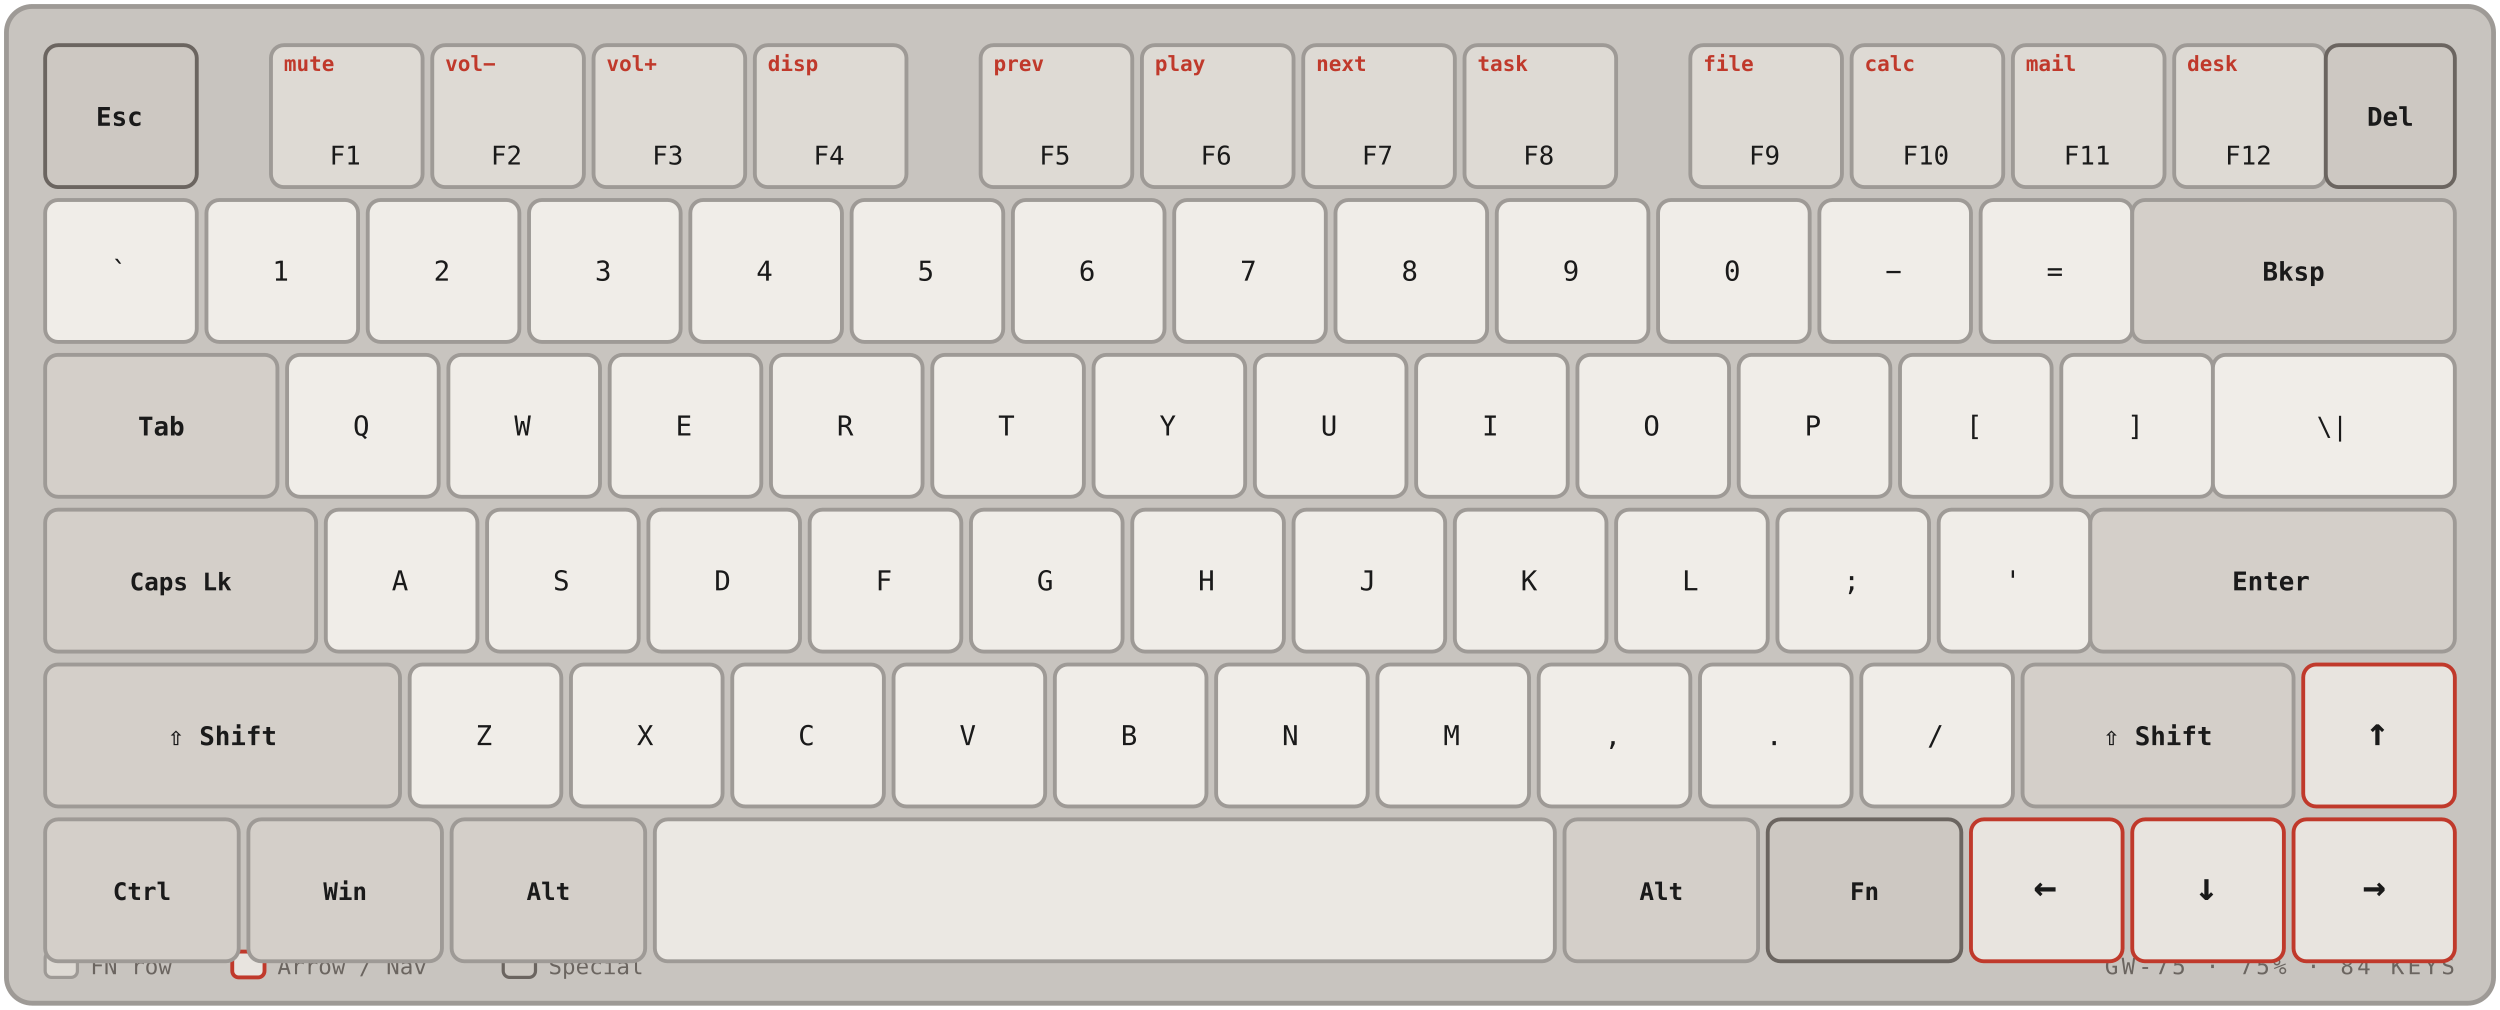
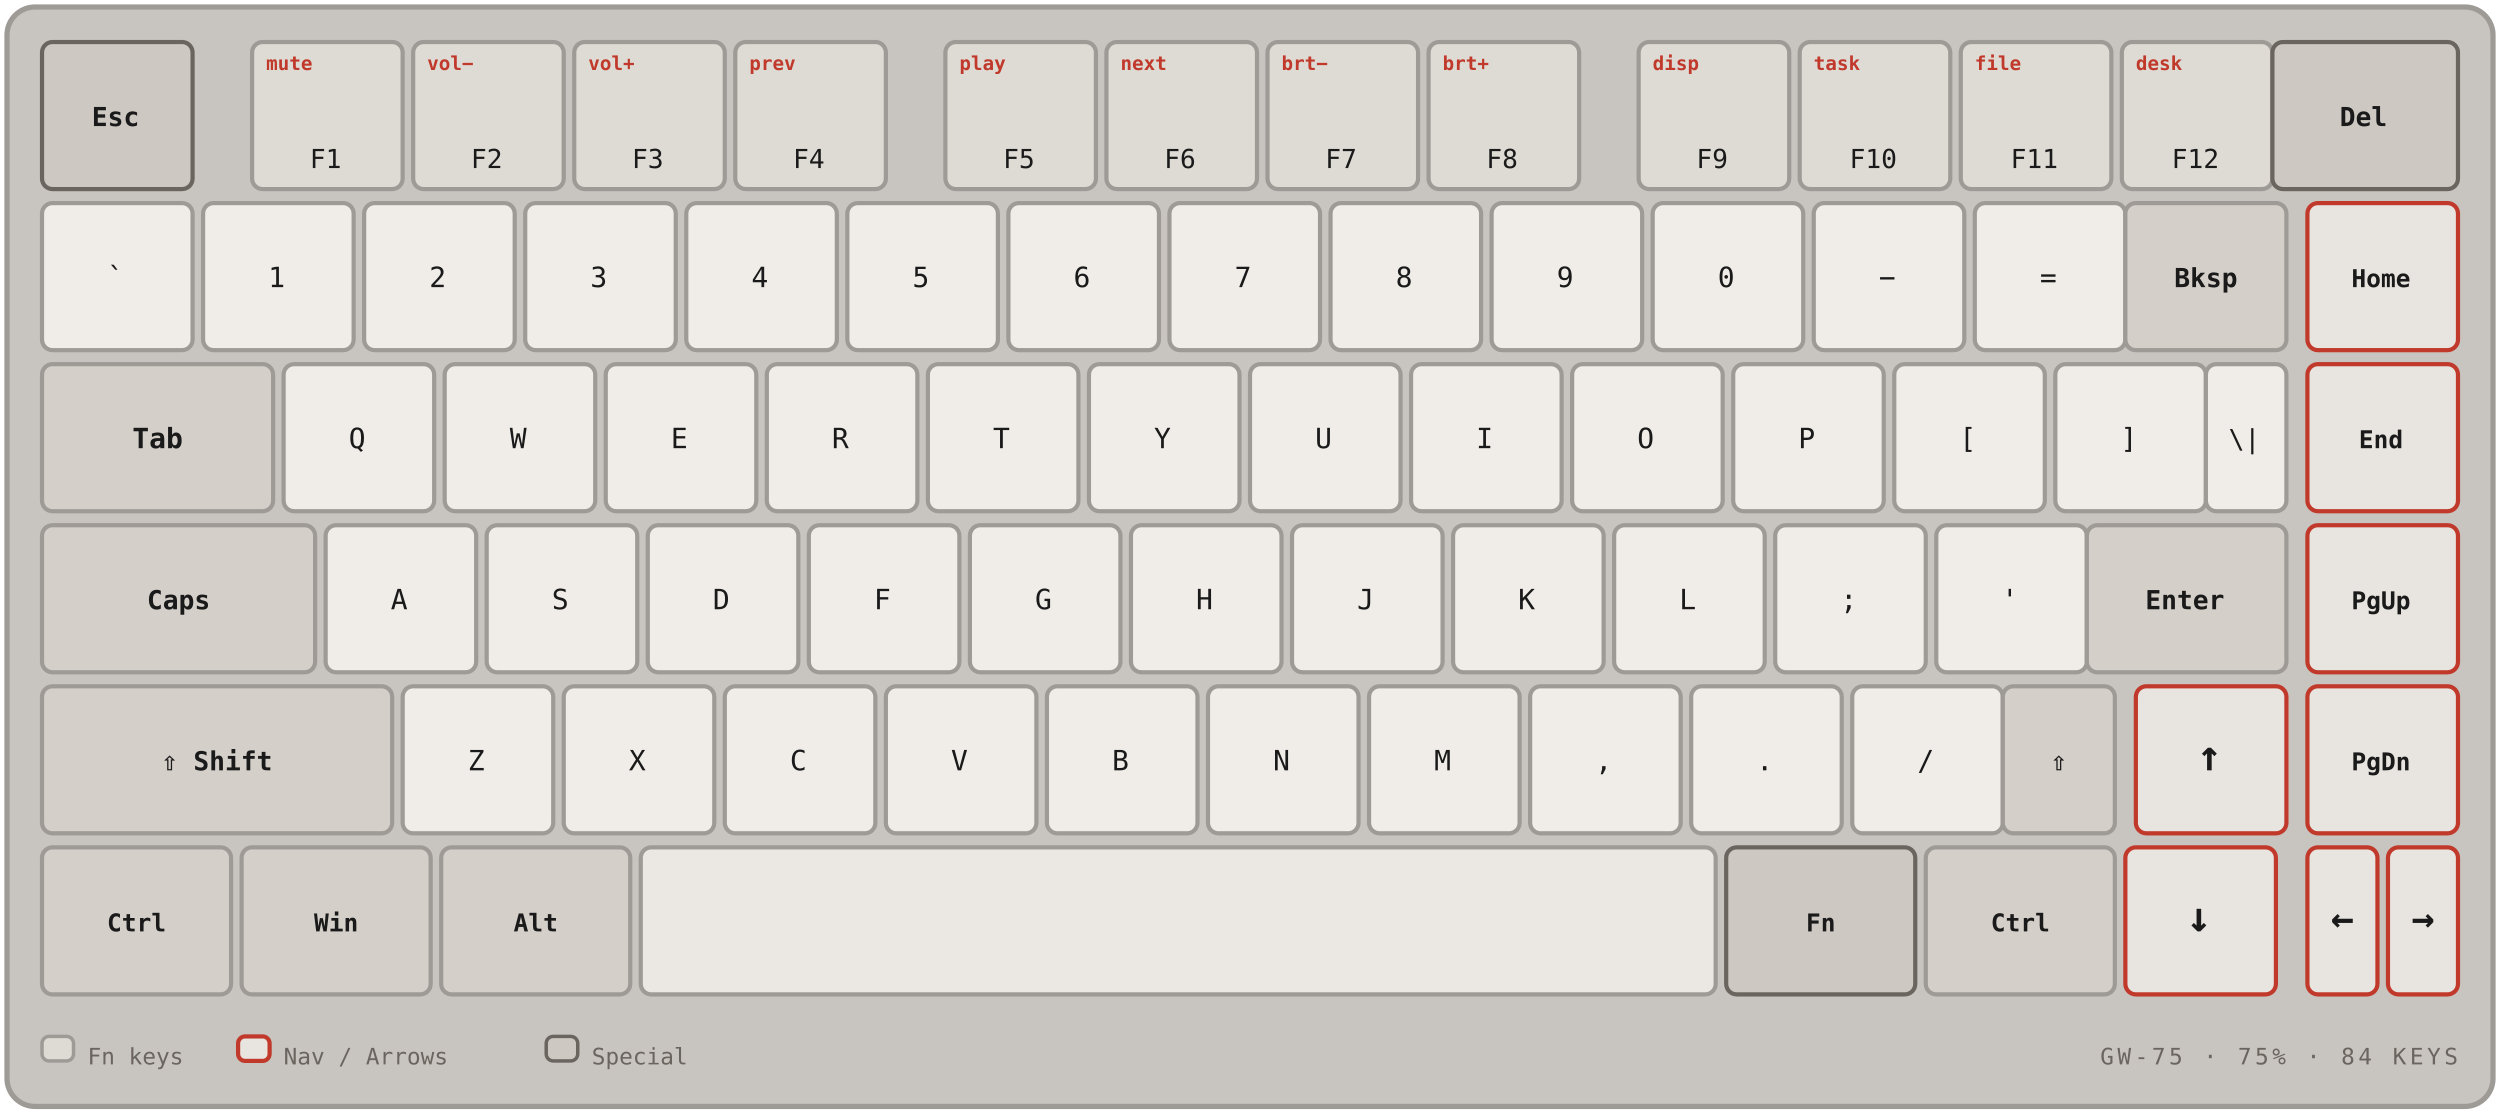
- <svg xmlns="http://www.w3.org/2000/svg" viewBox="0 0 775 313" width="775" height="313" role="img" aria-label="Great Writer 75 keyboard layout">
-   <rect x="2" y="2" width="771" height="309" rx="8" ry="8" fill="#c8c4bf" stroke="#9e9a96" stroke-width="1.5" />
-   <rect x="14" y="295" width="10" height="8" rx="2" fill="#dedad4" stroke="#9e9a96" stroke-width="1" />
-   <text x="28" y="302" font-size="7" fill="#6b6560" font-family="Courier Prime,monospace">FN row</text>
-   <rect x="72" y="295" width="10" height="8" rx="2" fill="#e8e4df" stroke="#c0392b" stroke-width="1.2" />
-   <text x="86" y="302" font-size="7" fill="#6b6560" font-family="Courier Prime,monospace">Arrow / Nav</text>
-   <rect x="156" y="295" width="10" height="8" rx="2" fill="#cdc8c2" stroke="#6b6560" stroke-width="1" />
-   <text x="170" y="302" font-size="7" fill="#6b6560" font-family="Courier Prime,monospace">Special</text>
-   <text x="761" y="302" font-size="7" fill="#6b6560" font-family="Courier Prime,monospace" text-anchor="end" letter-spacing="1">GW-75 · 75% · 84 KEYS</text>
-   <rect x="14" y="14" width="47" height="44" rx="4" ry="4" fill="#cdc8c2" stroke="#6b6560" stroke-width="1.2" />
-   <text x="37" y="39" font-size="8" fill="#1a1a1a" font-family="Courier Prime,monospace" font-weight="700" text-anchor="middle">Esc</text>
-   <rect x="84" y="14" width="47" height="44" rx="4" ry="4" fill="#dedad4" stroke="#9e9a96" stroke-width="1.2" />
-   <text x="88" y="22" font-size="6.5" fill="#c0392b" font-family="Courier Prime,monospace" font-weight="700">mute</text>
-   <text x="107" y="51" font-size="8" fill="#1a1a1a" font-family="Courier Prime,monospace" font-weight="normal" text-anchor="middle">F1</text>
-   <rect x="134" y="14" width="47" height="44" rx="4" ry="4" fill="#dedad4" stroke="#9e9a96" stroke-width="1.2" />
-   <text x="138" y="22" font-size="6.5" fill="#c0392b" font-family="Courier Prime,monospace" font-weight="700">vol−</text>
-   <text x="157" y="51" font-size="8" fill="#1a1a1a" font-family="Courier Prime,monospace" font-weight="normal" text-anchor="middle">F2</text>
-   <rect x="184" y="14" width="47" height="44" rx="4" ry="4" fill="#dedad4" stroke="#9e9a96" stroke-width="1.2" />
-   <text x="188" y="22" font-size="6.5" fill="#c0392b" font-family="Courier Prime,monospace" font-weight="700">vol+</text>
-   <text x="207" y="51" font-size="8" fill="#1a1a1a" font-family="Courier Prime,monospace" font-weight="normal" text-anchor="middle">F3</text>
-   <rect x="234" y="14" width="47" height="44" rx="4" ry="4" fill="#dedad4" stroke="#9e9a96" stroke-width="1.2" />
-   <text x="238" y="22" font-size="6.5" fill="#c0392b" font-family="Courier Prime,monospace" font-weight="700">disp</text>
-   <text x="257" y="51" font-size="8" fill="#1a1a1a" font-family="Courier Prime,monospace" font-weight="normal" text-anchor="middle">F4</text>
-   <rect x="304" y="14" width="47" height="44" rx="4" ry="4" fill="#dedad4" stroke="#9e9a96" stroke-width="1.2" />
-   <text x="308" y="22" font-size="6.5" fill="#c0392b" font-family="Courier Prime,monospace" font-weight="700">prev</text>
-   <text x="327" y="51" font-size="8" fill="#1a1a1a" font-family="Courier Prime,monospace" font-weight="normal" text-anchor="middle">F5</text>
-   <rect x="354" y="14" width="47" height="44" rx="4" ry="4" fill="#dedad4" stroke="#9e9a96" stroke-width="1.2" />
-   <text x="358" y="22" font-size="6.5" fill="#c0392b" font-family="Courier Prime,monospace" font-weight="700">play</text>
-   <text x="377" y="51" font-size="8" fill="#1a1a1a" font-family="Courier Prime,monospace" font-weight="normal" text-anchor="middle">F6</text>
-   <rect x="404" y="14" width="47" height="44" rx="4" ry="4" fill="#dedad4" stroke="#9e9a96" stroke-width="1.2" />
-   <text x="408" y="22" font-size="6.5" fill="#c0392b" font-family="Courier Prime,monospace" font-weight="700">next</text>
-   <text x="427" y="51" font-size="8" fill="#1a1a1a" font-family="Courier Prime,monospace" font-weight="normal" text-anchor="middle">F7</text>
-   <rect x="454" y="14" width="47" height="44" rx="4" ry="4" fill="#dedad4" stroke="#9e9a96" stroke-width="1.2" />
-   <text x="458" y="22" font-size="6.5" fill="#c0392b" font-family="Courier Prime,monospace" font-weight="700">task</text>
-   <text x="477" y="51" font-size="8" fill="#1a1a1a" font-family="Courier Prime,monospace" font-weight="normal" text-anchor="middle">F8</text>
-   <rect x="524" y="14" width="47" height="44" rx="4" ry="4" fill="#dedad4" stroke="#9e9a96" stroke-width="1.2" />
-   <text x="528" y="22" font-size="6.5" fill="#c0392b" font-family="Courier Prime,monospace" font-weight="700">file</text>
-   <text x="547" y="51" font-size="8" fill="#1a1a1a" font-family="Courier Prime,monospace" font-weight="normal" text-anchor="middle">F9</text>
-   <rect x="574" y="14" width="47" height="44" rx="4" ry="4" fill="#dedad4" stroke="#9e9a96" stroke-width="1.2" />
-   <text x="578" y="22" font-size="6.5" fill="#c0392b" font-family="Courier Prime,monospace" font-weight="700">calc</text>
-   <text x="597" y="51" font-size="8" fill="#1a1a1a" font-family="Courier Prime,monospace" font-weight="normal" text-anchor="middle">F10</text>
-   <rect x="624" y="14" width="47" height="44" rx="4" ry="4" fill="#dedad4" stroke="#9e9a96" stroke-width="1.2" />
-   <text x="628" y="22" font-size="6.5" fill="#c0392b" font-family="Courier Prime,monospace" font-weight="700">mail</text>
-   <text x="647" y="51" font-size="8" fill="#1a1a1a" font-family="Courier Prime,monospace" font-weight="normal" text-anchor="middle">F11</text>
-   <rect x="674" y="14" width="47" height="44" rx="4" ry="4" fill="#dedad4" stroke="#9e9a96" stroke-width="1.2" />
-   <text x="678" y="22" font-size="6.5" fill="#c0392b" font-family="Courier Prime,monospace" font-weight="700">desk</text>
-   <text x="697" y="51" font-size="8" fill="#1a1a1a" font-family="Courier Prime,monospace" font-weight="normal" text-anchor="middle">F12</text>
-   <rect x="721" y="14" width="40" height="44" rx="4" ry="4" fill="#cdc8c2" stroke="#6b6560" stroke-width="1.2" />
-   <text x="741" y="39" font-size="8" fill="#1a1a1a" font-family="Courier Prime,monospace" font-weight="700" text-anchor="middle">Del</text>
-   <rect x="14" y="62" width="47" height="44" rx="4" ry="4" fill="#f0ede8" stroke="#9e9a96" stroke-width="1.2" />
-   <text x="37" y="87" font-size="8.5" fill="#1a1a1a" font-family="Courier Prime,monospace" font-weight="normal" text-anchor="middle">`</text>
-   <rect x="64" y="62" width="47" height="44" rx="4" ry="4" fill="#f0ede8" stroke="#9e9a96" stroke-width="1.2" />
-   <text x="87" y="87" font-size="8.5" fill="#1a1a1a" font-family="Courier Prime,monospace" font-weight="normal" text-anchor="middle">1</text>
-   <rect x="114" y="62" width="47" height="44" rx="4" ry="4" fill="#f0ede8" stroke="#9e9a96" stroke-width="1.2" />
-   <text x="137" y="87" font-size="8.5" fill="#1a1a1a" font-family="Courier Prime,monospace" font-weight="normal" text-anchor="middle">2</text>
-   <rect x="164" y="62" width="47" height="44" rx="4" ry="4" fill="#f0ede8" stroke="#9e9a96" stroke-width="1.2" />
-   <text x="187" y="87" font-size="8.5" fill="#1a1a1a" font-family="Courier Prime,monospace" font-weight="normal" text-anchor="middle">3</text>
-   <rect x="214" y="62" width="47" height="44" rx="4" ry="4" fill="#f0ede8" stroke="#9e9a96" stroke-width="1.2" />
-   <text x="237" y="87" font-size="8.5" fill="#1a1a1a" font-family="Courier Prime,monospace" font-weight="normal" text-anchor="middle">4</text>
-   <rect x="264" y="62" width="47" height="44" rx="4" ry="4" fill="#f0ede8" stroke="#9e9a96" stroke-width="1.2" />
-   <text x="287" y="87" font-size="8.5" fill="#1a1a1a" font-family="Courier Prime,monospace" font-weight="normal" text-anchor="middle">5</text>
-   <rect x="314" y="62" width="47" height="44" rx="4" ry="4" fill="#f0ede8" stroke="#9e9a96" stroke-width="1.2" />
-   <text x="337" y="87" font-size="8.5" fill="#1a1a1a" font-family="Courier Prime,monospace" font-weight="normal" text-anchor="middle">6</text>
-   <rect x="364" y="62" width="47" height="44" rx="4" ry="4" fill="#f0ede8" stroke="#9e9a96" stroke-width="1.2" />
-   <text x="387" y="87" font-size="8.5" fill="#1a1a1a" font-family="Courier Prime,monospace" font-weight="normal" text-anchor="middle">7</text>
-   <rect x="414" y="62" width="47" height="44" rx="4" ry="4" fill="#f0ede8" stroke="#9e9a96" stroke-width="1.2" />
-   <text x="437" y="87" font-size="8.5" fill="#1a1a1a" font-family="Courier Prime,monospace" font-weight="normal" text-anchor="middle">8</text>
-   <rect x="464" y="62" width="47" height="44" rx="4" ry="4" fill="#f0ede8" stroke="#9e9a96" stroke-width="1.2" />
-   <text x="487" y="87" font-size="8.5" fill="#1a1a1a" font-family="Courier Prime,monospace" font-weight="normal" text-anchor="middle">9</text>
-   <rect x="514" y="62" width="47" height="44" rx="4" ry="4" fill="#f0ede8" stroke="#9e9a96" stroke-width="1.2" />
-   <text x="537" y="87" font-size="8.5" fill="#1a1a1a" font-family="Courier Prime,monospace" font-weight="normal" text-anchor="middle">0</text>
-   <rect x="564" y="62" width="47" height="44" rx="4" ry="4" fill="#f0ede8" stroke="#9e9a96" stroke-width="1.2" />
-   <text x="587" y="87" font-size="8.5" fill="#1a1a1a" font-family="Courier Prime,monospace" font-weight="normal" text-anchor="middle">−</text>
-   <rect x="614" y="62" width="47" height="44" rx="4" ry="4" fill="#f0ede8" stroke="#9e9a96" stroke-width="1.2" />
-   <text x="637" y="87" font-size="8.5" fill="#1a1a1a" font-family="Courier Prime,monospace" font-weight="normal" text-anchor="middle">=</text>
-   <rect x="661" y="62" width="100" height="44" rx="4" ry="4" fill="#d4cfc9" stroke="#9e9a96" stroke-width="1.2" />
-   <text x="711" y="87" font-size="8" fill="#1a1a1a" font-family="Courier Prime,monospace" font-weight="700" text-anchor="middle">Bksp</text>
-   <rect x="14" y="110" width="72" height="44" rx="4" ry="4" fill="#d4cfc9" stroke="#9e9a96" stroke-width="1.2" />
-   <text x="50" y="135" font-size="8" fill="#1a1a1a" font-family="Courier Prime,monospace" font-weight="700" text-anchor="middle">Tab</text>
-   <rect x="89" y="110" width="47" height="44" rx="4" ry="4" fill="#f0ede8" stroke="#9e9a96" stroke-width="1.2" />
-   <text x="112" y="135" font-size="8.5" fill="#1a1a1a" font-family="Courier Prime,monospace" font-weight="normal" text-anchor="middle">Q</text>
-   <rect x="139" y="110" width="47" height="44" rx="4" ry="4" fill="#f0ede8" stroke="#9e9a96" stroke-width="1.2" />
-   <text x="162" y="135" font-size="8.5" fill="#1a1a1a" font-family="Courier Prime,monospace" font-weight="normal" text-anchor="middle">W</text>
-   <rect x="189" y="110" width="47" height="44" rx="4" ry="4" fill="#f0ede8" stroke="#9e9a96" stroke-width="1.2" />
-   <text x="212" y="135" font-size="8.5" fill="#1a1a1a" font-family="Courier Prime,monospace" font-weight="normal" text-anchor="middle">E</text>
-   <rect x="239" y="110" width="47" height="44" rx="4" ry="4" fill="#f0ede8" stroke="#9e9a96" stroke-width="1.2" />
-   <text x="262" y="135" font-size="8.5" fill="#1a1a1a" font-family="Courier Prime,monospace" font-weight="normal" text-anchor="middle">R</text>
-   <rect x="289" y="110" width="47" height="44" rx="4" ry="4" fill="#f0ede8" stroke="#9e9a96" stroke-width="1.2" />
-   <text x="312" y="135" font-size="8.5" fill="#1a1a1a" font-family="Courier Prime,monospace" font-weight="normal" text-anchor="middle">T</text>
-   <rect x="339" y="110" width="47" height="44" rx="4" ry="4" fill="#f0ede8" stroke="#9e9a96" stroke-width="1.2" />
-   <text x="362" y="135" font-size="8.5" fill="#1a1a1a" font-family="Courier Prime,monospace" font-weight="normal" text-anchor="middle">Y</text>
-   <rect x="389" y="110" width="47" height="44" rx="4" ry="4" fill="#f0ede8" stroke="#9e9a96" stroke-width="1.2" />
-   <text x="412" y="135" font-size="8.5" fill="#1a1a1a" font-family="Courier Prime,monospace" font-weight="normal" text-anchor="middle">U</text>
-   <rect x="439" y="110" width="47" height="44" rx="4" ry="4" fill="#f0ede8" stroke="#9e9a96" stroke-width="1.2" />
-   <text x="462" y="135" font-size="8.5" fill="#1a1a1a" font-family="Courier Prime,monospace" font-weight="normal" text-anchor="middle">I</text>
-   <rect x="489" y="110" width="47" height="44" rx="4" ry="4" fill="#f0ede8" stroke="#9e9a96" stroke-width="1.2" />
-   <text x="512" y="135" font-size="8.5" fill="#1a1a1a" font-family="Courier Prime,monospace" font-weight="normal" text-anchor="middle">O</text>
-   <rect x="539" y="110" width="47" height="44" rx="4" ry="4" fill="#f0ede8" stroke="#9e9a96" stroke-width="1.2" />
-   <text x="562" y="135" font-size="8.5" fill="#1a1a1a" font-family="Courier Prime,monospace" font-weight="normal" text-anchor="middle">P</text>
-   <rect x="589" y="110" width="47" height="44" rx="4" ry="4" fill="#f0ede8" stroke="#9e9a96" stroke-width="1.2" />
-   <text x="612" y="135" font-size="8.5" fill="#1a1a1a" font-family="Courier Prime,monospace" font-weight="normal" text-anchor="middle">[</text>
-   <rect x="639" y="110" width="47" height="44" rx="4" ry="4" fill="#f0ede8" stroke="#9e9a96" stroke-width="1.2" />
-   <text x="662" y="135" font-size="8.5" fill="#1a1a1a" font-family="Courier Prime,monospace" font-weight="normal" text-anchor="middle">]</text>
-   <rect x="686" y="110" width="75" height="44" rx="4" ry="4" fill="#f0ede8" stroke="#9e9a96" stroke-width="1.2" />
-   <text x="723" y="135" font-size="8" fill="#1a1a1a" font-family="Courier Prime,monospace" font-weight="normal" text-anchor="middle">\|</text>
-   <rect x="14" y="158" width="84" height="44" rx="4" ry="4" fill="#d4cfc9" stroke="#9e9a96" stroke-width="1.2" />
-   <text x="56" y="183" font-size="7.5" fill="#1a1a1a" font-family="Courier Prime,monospace" font-weight="700" text-anchor="middle">Caps Lk</text>
-   <rect x="101" y="158" width="47" height="44" rx="4" ry="4" fill="#f0ede8" stroke="#9e9a96" stroke-width="1.2" />
-   <text x="124" y="183" font-size="8.5" fill="#1a1a1a" font-family="Courier Prime,monospace" font-weight="normal" text-anchor="middle">A</text>
-   <rect x="151" y="158" width="47" height="44" rx="4" ry="4" fill="#f0ede8" stroke="#9e9a96" stroke-width="1.2" />
-   <text x="174" y="183" font-size="8.5" fill="#1a1a1a" font-family="Courier Prime,monospace" font-weight="normal" text-anchor="middle">S</text>
-   <rect x="201" y="158" width="47" height="44" rx="4" ry="4" fill="#f0ede8" stroke="#9e9a96" stroke-width="1.2" />
-   <text x="224" y="183" font-size="8.5" fill="#1a1a1a" font-family="Courier Prime,monospace" font-weight="normal" text-anchor="middle">D</text>
-   <rect x="251" y="158" width="47" height="44" rx="4" ry="4" fill="#f0ede8" stroke="#9e9a96" stroke-width="1.2" />
-   <text x="274" y="183" font-size="8.5" fill="#1a1a1a" font-family="Courier Prime,monospace" font-weight="normal" text-anchor="middle">F</text>
-   <rect x="301" y="158" width="47" height="44" rx="4" ry="4" fill="#f0ede8" stroke="#9e9a96" stroke-width="1.2" />
-   <text x="324" y="183" font-size="8.5" fill="#1a1a1a" font-family="Courier Prime,monospace" font-weight="normal" text-anchor="middle">G</text>
-   <rect x="351" y="158" width="47" height="44" rx="4" ry="4" fill="#f0ede8" stroke="#9e9a96" stroke-width="1.2" />
-   <text x="374" y="183" font-size="8.5" fill="#1a1a1a" font-family="Courier Prime,monospace" font-weight="normal" text-anchor="middle">H</text>
-   <rect x="401" y="158" width="47" height="44" rx="4" ry="4" fill="#f0ede8" stroke="#9e9a96" stroke-width="1.2" />
-   <text x="424" y="183" font-size="8.5" fill="#1a1a1a" font-family="Courier Prime,monospace" font-weight="normal" text-anchor="middle">J</text>
-   <rect x="451" y="158" width="47" height="44" rx="4" ry="4" fill="#f0ede8" stroke="#9e9a96" stroke-width="1.2" />
-   <text x="474" y="183" font-size="8.5" fill="#1a1a1a" font-family="Courier Prime,monospace" font-weight="normal" text-anchor="middle">K</text>
-   <rect x="501" y="158" width="47" height="44" rx="4" ry="4" fill="#f0ede8" stroke="#9e9a96" stroke-width="1.2" />
-   <text x="524" y="183" font-size="8.5" fill="#1a1a1a" font-family="Courier Prime,monospace" font-weight="normal" text-anchor="middle">L</text>
-   <rect x="551" y="158" width="47" height="44" rx="4" ry="4" fill="#f0ede8" stroke="#9e9a96" stroke-width="1.2" />
-   <text x="574" y="183" font-size="8.5" fill="#1a1a1a" font-family="Courier Prime,monospace" font-weight="normal" text-anchor="middle">;</text>
-   <rect x="601" y="158" width="47" height="44" rx="4" ry="4" fill="#f0ede8" stroke="#9e9a96" stroke-width="1.2" />
-   <text x="624" y="183" font-size="8.5" fill="#1a1a1a" font-family="Courier Prime,monospace" font-weight="normal" text-anchor="middle">'</text>
-   <rect x="648" y="158" width="113" height="44" rx="4" ry="4" fill="#d4cfc9" stroke="#9e9a96" stroke-width="1.2" />
-   <text x="704" y="183" font-size="8" fill="#1a1a1a" font-family="Courier Prime,monospace" font-weight="700" text-anchor="middle">Enter</text>
-   <rect x="14" y="206" width="110" height="44" rx="4" ry="4" fill="#d4cfc9" stroke="#9e9a96" stroke-width="1.2" />
-   <text x="69" y="231" font-size="8" fill="#1a1a1a" font-family="Courier Prime,monospace" font-weight="700" text-anchor="middle">⇧ Shift</text>
-   <rect x="127" y="206" width="47" height="44" rx="4" ry="4" fill="#f0ede8" stroke="#9e9a96" stroke-width="1.2" />
-   <text x="150" y="231" font-size="8.5" fill="#1a1a1a" font-family="Courier Prime,monospace" font-weight="normal" text-anchor="middle">Z</text>
-   <rect x="177" y="206" width="47" height="44" rx="4" ry="4" fill="#f0ede8" stroke="#9e9a96" stroke-width="1.2" />
-   <text x="200" y="231" font-size="8.5" fill="#1a1a1a" font-family="Courier Prime,monospace" font-weight="normal" text-anchor="middle">X</text>
-   <rect x="227" y="206" width="47" height="44" rx="4" ry="4" fill="#f0ede8" stroke="#9e9a96" stroke-width="1.2" />
-   <text x="250" y="231" font-size="8.5" fill="#1a1a1a" font-family="Courier Prime,monospace" font-weight="normal" text-anchor="middle">C</text>
-   <rect x="277" y="206" width="47" height="44" rx="4" ry="4" fill="#f0ede8" stroke="#9e9a96" stroke-width="1.2" />
-   <text x="300" y="231" font-size="8.5" fill="#1a1a1a" font-family="Courier Prime,monospace" font-weight="normal" text-anchor="middle">V</text>
-   <rect x="327" y="206" width="47" height="44" rx="4" ry="4" fill="#f0ede8" stroke="#9e9a96" stroke-width="1.2" />
-   <text x="350" y="231" font-size="8.5" fill="#1a1a1a" font-family="Courier Prime,monospace" font-weight="normal" text-anchor="middle">B</text>
-   <rect x="377" y="206" width="47" height="44" rx="4" ry="4" fill="#f0ede8" stroke="#9e9a96" stroke-width="1.2" />
-   <text x="400" y="231" font-size="8.5" fill="#1a1a1a" font-family="Courier Prime,monospace" font-weight="normal" text-anchor="middle">N</text>
-   <rect x="427" y="206" width="47" height="44" rx="4" ry="4" fill="#f0ede8" stroke="#9e9a96" stroke-width="1.2" />
-   <text x="450" y="231" font-size="8.5" fill="#1a1a1a" font-family="Courier Prime,monospace" font-weight="normal" text-anchor="middle">M</text>
-   <rect x="477" y="206" width="47" height="44" rx="4" ry="4" fill="#f0ede8" stroke="#9e9a96" stroke-width="1.2" />
-   <text x="500" y="231" font-size="8.5" fill="#1a1a1a" font-family="Courier Prime,monospace" font-weight="normal" text-anchor="middle">,</text>
-   <rect x="527" y="206" width="47" height="44" rx="4" ry="4" fill="#f0ede8" stroke="#9e9a96" stroke-width="1.2" />
-   <text x="550" y="231" font-size="8.5" fill="#1a1a1a" font-family="Courier Prime,monospace" font-weight="normal" text-anchor="middle">.</text>
-   <rect x="577" y="206" width="47" height="44" rx="4" ry="4" fill="#f0ede8" stroke="#9e9a96" stroke-width="1.2" />
-   <text x="600" y="231" font-size="8.5" fill="#1a1a1a" font-family="Courier Prime,monospace" font-weight="normal" text-anchor="middle">/</text>
-   <rect x="627" y="206" width="84" height="44" rx="4" ry="4" fill="#d4cfc9" stroke="#9e9a96" stroke-width="1.2" />
-   <text x="669" y="231" font-size="8" fill="#1a1a1a" font-family="Courier Prime,monospace" font-weight="700" text-anchor="middle">⇧ Shift</text>
-   <rect x="714" y="206" width="47" height="44" rx="4" ry="4" fill="#e8e4df" stroke="#c0392b" stroke-width="1.2" />
-   <text x="737" y="231" font-size="12" fill="#1a1a1a" font-family="Courier Prime,monospace" font-weight="700" text-anchor="middle">↑</text>
-   <rect x="14" y="254" width="60" height="44" rx="4" ry="4" fill="#d4cfc9" stroke="#9e9a96" stroke-width="1.2" />
-   <text x="44" y="279" font-size="7.5" fill="#1a1a1a" font-family="Courier Prime,monospace" font-weight="700" text-anchor="middle">Ctrl</text>
-   <rect x="77" y="254" width="60" height="44" rx="4" ry="4" fill="#d4cfc9" stroke="#9e9a96" stroke-width="1.2" />
-   <text x="107" y="279" font-size="7.5" fill="#1a1a1a" font-family="Courier Prime,monospace" font-weight="700" text-anchor="middle">Win</text>
-   <rect x="140" y="254" width="60" height="44" rx="4" ry="4" fill="#d4cfc9" stroke="#9e9a96" stroke-width="1.2" />
-   <text x="170" y="279" font-size="7.5" fill="#1a1a1a" font-family="Courier Prime,monospace" font-weight="700" text-anchor="middle">Alt</text>
-   <rect x="203" y="254" width="279" height="44" rx="4" ry="4" fill="#ebe8e3" stroke="#9e9a96" stroke-width="1.2" />
-   <text x="342" y="279" font-size="8.5" fill="#1a1a1a" font-family="Courier Prime,monospace" font-weight="normal" text-anchor="middle" />
-   <rect x="485" y="254" width="60" height="44" rx="4" ry="4" fill="#d4cfc9" stroke="#9e9a96" stroke-width="1.2" />
-   <text x="515" y="279" font-size="7.5" fill="#1a1a1a" font-family="Courier Prime,monospace" font-weight="700" text-anchor="middle">Alt</text>
-   <rect x="548" y="254" width="60" height="44" rx="4" ry="4" fill="#cdc8c2" stroke="#6b6560" stroke-width="1.2" />
-   <text x="578" y="279" font-size="7.5" fill="#1a1a1a" font-family="Courier Prime,monospace" font-weight="700" text-anchor="middle">Fn</text>
-   <rect x="611" y="254" width="47" height="44" rx="4" ry="4" fill="#e8e4df" stroke="#c0392b" stroke-width="1.2" />
-   <text x="634" y="279" font-size="12" fill="#1a1a1a" font-family="Courier Prime,monospace" font-weight="700" text-anchor="middle">←</text>
-   <rect x="661" y="254" width="47" height="44" rx="4" ry="4" fill="#e8e4df" stroke="#c0392b" stroke-width="1.2" />
-   <text x="684" y="279" font-size="12" fill="#1a1a1a" font-family="Courier Prime,monospace" font-weight="700" text-anchor="middle">↓</text>
-   <rect x="711" y="254" width="50" height="44" rx="4" ry="4" fill="#e8e4df" stroke="#c0392b" stroke-width="1.2" />
-   <text x="736" y="279" font-size="12" fill="#1a1a1a" font-family="Courier Prime,monospace" font-weight="700" text-anchor="middle">→</text>
+ <svg xmlns="http://www.w3.org/2000/svg" viewBox="0 0 714 318" width="714" height="318" role="img" aria-label="Great Writer 75 keyboard layout">
+   <rect x="2" y="2" width="710" height="314" rx="8" ry="8" fill="#c8c4bf" stroke="#9e9a96" stroke-width="1.5" />
+   <rect x="12" y="296" width="9" height="7" rx="2" fill="#dedad4" stroke="#9e9a96" stroke-width="1" />
+   <text x="25" y="304" font-size="6.5" fill="#6b6560" font-family="Courier Prime,monospace">Fn keys</text>
+   <rect x="68" y="296" width="9" height="7" rx="2" fill="#e8e4df" stroke="#c0392b" stroke-width="1.2" />
+   <text x="81" y="304" font-size="6.5" fill="#6b6560" font-family="Courier Prime,monospace">Nav / Arrows</text>
+   <rect x="156" y="296" width="9" height="7" rx="2" fill="#cdc8c2" stroke="#6b6560" stroke-width="1" />
+   <text x="169" y="304" font-size="6.5" fill="#6b6560" font-family="Courier Prime,monospace">Special</text>
+   <text x="702" y="304" font-size="6.5" fill="#6b6560" font-family="Courier Prime,monospace" text-anchor="end" letter-spacing="1">GW-75 · 75% · 84 KEYS</text>
+   <rect x="12" y="12" width="43" height="42" rx="3" ry="3" fill="#cdc8c2" stroke="#6b6560" stroke-width="1.2" />
+   <text x="33" y="36" font-size="7.5" fill="#1a1a1a" font-family="Courier Prime,monospace" font-weight="700" text-anchor="middle">Esc</text>
+   <rect x="72" y="12" width="43" height="42" rx="3" ry="3" fill="#dedad4" stroke="#9e9a96" stroke-width="1.2" />
+   <text x="76" y="20" font-size="5.5" fill="#c0392b" font-family="Courier Prime,monospace" font-weight="700">mute</text>
+   <text x="93" y="48" font-size="7.5" fill="#1a1a1a" font-family="Courier Prime,monospace" font-weight="normal" text-anchor="middle">F1</text>
+   <rect x="118" y="12" width="43" height="42" rx="3" ry="3" fill="#dedad4" stroke="#9e9a96" stroke-width="1.2" />
+   <text x="122" y="20" font-size="5.5" fill="#c0392b" font-family="Courier Prime,monospace" font-weight="700">vol−</text>
+   <text x="139" y="48" font-size="7.5" fill="#1a1a1a" font-family="Courier Prime,monospace" font-weight="normal" text-anchor="middle">F2</text>
+   <rect x="164" y="12" width="43" height="42" rx="3" ry="3" fill="#dedad4" stroke="#9e9a96" stroke-width="1.2" />
+   <text x="168" y="20" font-size="5.5" fill="#c0392b" font-family="Courier Prime,monospace" font-weight="700">vol+</text>
+   <text x="185" y="48" font-size="7.5" fill="#1a1a1a" font-family="Courier Prime,monospace" font-weight="normal" text-anchor="middle">F3</text>
+   <rect x="210" y="12" width="43" height="42" rx="3" ry="3" fill="#dedad4" stroke="#9e9a96" stroke-width="1.2" />
+   <text x="214" y="20" font-size="5.5" fill="#c0392b" font-family="Courier Prime,monospace" font-weight="700">prev</text>
+   <text x="231" y="48" font-size="7.5" fill="#1a1a1a" font-family="Courier Prime,monospace" font-weight="normal" text-anchor="middle">F4</text>
+   <rect x="270" y="12" width="43" height="42" rx="3" ry="3" fill="#dedad4" stroke="#9e9a96" stroke-width="1.2" />
+   <text x="274" y="20" font-size="5.5" fill="#c0392b" font-family="Courier Prime,monospace" font-weight="700">play</text>
+   <text x="291" y="48" font-size="7.5" fill="#1a1a1a" font-family="Courier Prime,monospace" font-weight="normal" text-anchor="middle">F5</text>
+   <rect x="316" y="12" width="43" height="42" rx="3" ry="3" fill="#dedad4" stroke="#9e9a96" stroke-width="1.2" />
+   <text x="320" y="20" font-size="5.5" fill="#c0392b" font-family="Courier Prime,monospace" font-weight="700">next</text>
+   <text x="337" y="48" font-size="7.5" fill="#1a1a1a" font-family="Courier Prime,monospace" font-weight="normal" text-anchor="middle">F6</text>
+   <rect x="362" y="12" width="43" height="42" rx="3" ry="3" fill="#dedad4" stroke="#9e9a96" stroke-width="1.2" />
+   <text x="366" y="20" font-size="5.5" fill="#c0392b" font-family="Courier Prime,monospace" font-weight="700">brt−</text>
+   <text x="383" y="48" font-size="7.5" fill="#1a1a1a" font-family="Courier Prime,monospace" font-weight="normal" text-anchor="middle">F7</text>
+   <rect x="408" y="12" width="43" height="42" rx="3" ry="3" fill="#dedad4" stroke="#9e9a96" stroke-width="1.2" />
+   <text x="412" y="20" font-size="5.5" fill="#c0392b" font-family="Courier Prime,monospace" font-weight="700">brt+</text>
+   <text x="429" y="48" font-size="7.5" fill="#1a1a1a" font-family="Courier Prime,monospace" font-weight="normal" text-anchor="middle">F8</text>
+   <rect x="468" y="12" width="43" height="42" rx="3" ry="3" fill="#dedad4" stroke="#9e9a96" stroke-width="1.2" />
+   <text x="472" y="20" font-size="5.5" fill="#c0392b" font-family="Courier Prime,monospace" font-weight="700">disp</text>
+   <text x="489" y="48" font-size="7.5" fill="#1a1a1a" font-family="Courier Prime,monospace" font-weight="normal" text-anchor="middle">F9</text>
+   <rect x="514" y="12" width="43" height="42" rx="3" ry="3" fill="#dedad4" stroke="#9e9a96" stroke-width="1.2" />
+   <text x="518" y="20" font-size="5.5" fill="#c0392b" font-family="Courier Prime,monospace" font-weight="700">task</text>
+   <text x="535" y="48" font-size="7.5" fill="#1a1a1a" font-family="Courier Prime,monospace" font-weight="normal" text-anchor="middle">F10</text>
+   <rect x="560" y="12" width="43" height="42" rx="3" ry="3" fill="#dedad4" stroke="#9e9a96" stroke-width="1.2" />
+   <text x="564" y="20" font-size="5.5" fill="#c0392b" font-family="Courier Prime,monospace" font-weight="700">file</text>
+   <text x="581" y="48" font-size="7.5" fill="#1a1a1a" font-family="Courier Prime,monospace" font-weight="normal" text-anchor="middle">F11</text>
+   <rect x="606" y="12" width="43" height="42" rx="3" ry="3" fill="#dedad4" stroke="#9e9a96" stroke-width="1.2" />
+   <text x="610" y="20" font-size="5.5" fill="#c0392b" font-family="Courier Prime,monospace" font-weight="700">desk</text>
+   <text x="627" y="48" font-size="7.5" fill="#1a1a1a" font-family="Courier Prime,monospace" font-weight="normal" text-anchor="middle">F12</text>
+   <rect x="649" y="12" width="53" height="42" rx="3" ry="3" fill="#cdc8c2" stroke="#6b6560" stroke-width="1.2" />
+   <text x="675" y="36" font-size="7.5" fill="#1a1a1a" font-family="Courier Prime,monospace" font-weight="700" text-anchor="middle">Del</text>
+   <rect x="12" y="58" width="43" height="42" rx="3" ry="3" fill="#f0ede8" stroke="#9e9a96" stroke-width="1.2" />
+   <text x="33" y="82" font-size="8" fill="#1a1a1a" font-family="Courier Prime,monospace" font-weight="normal" text-anchor="middle">`</text>
+   <rect x="58" y="58" width="43" height="42" rx="3" ry="3" fill="#f0ede8" stroke="#9e9a96" stroke-width="1.2" />
+   <text x="79" y="82" font-size="8" fill="#1a1a1a" font-family="Courier Prime,monospace" font-weight="normal" text-anchor="middle">1</text>
+   <rect x="104" y="58" width="43" height="42" rx="3" ry="3" fill="#f0ede8" stroke="#9e9a96" stroke-width="1.2" />
+   <text x="125" y="82" font-size="8" fill="#1a1a1a" font-family="Courier Prime,monospace" font-weight="normal" text-anchor="middle">2</text>
+   <rect x="150" y="58" width="43" height="42" rx="3" ry="3" fill="#f0ede8" stroke="#9e9a96" stroke-width="1.2" />
+   <text x="171" y="82" font-size="8" fill="#1a1a1a" font-family="Courier Prime,monospace" font-weight="normal" text-anchor="middle">3</text>
+   <rect x="196" y="58" width="43" height="42" rx="3" ry="3" fill="#f0ede8" stroke="#9e9a96" stroke-width="1.2" />
+   <text x="217" y="82" font-size="8" fill="#1a1a1a" font-family="Courier Prime,monospace" font-weight="normal" text-anchor="middle">4</text>
+   <rect x="242" y="58" width="43" height="42" rx="3" ry="3" fill="#f0ede8" stroke="#9e9a96" stroke-width="1.2" />
+   <text x="263" y="82" font-size="8" fill="#1a1a1a" font-family="Courier Prime,monospace" font-weight="normal" text-anchor="middle">5</text>
+   <rect x="288" y="58" width="43" height="42" rx="3" ry="3" fill="#f0ede8" stroke="#9e9a96" stroke-width="1.2" />
+   <text x="309" y="82" font-size="8" fill="#1a1a1a" font-family="Courier Prime,monospace" font-weight="normal" text-anchor="middle">6</text>
+   <rect x="334" y="58" width="43" height="42" rx="3" ry="3" fill="#f0ede8" stroke="#9e9a96" stroke-width="1.2" />
+   <text x="355" y="82" font-size="8" fill="#1a1a1a" font-family="Courier Prime,monospace" font-weight="normal" text-anchor="middle">7</text>
+   <rect x="380" y="58" width="43" height="42" rx="3" ry="3" fill="#f0ede8" stroke="#9e9a96" stroke-width="1.2" />
+   <text x="401" y="82" font-size="8" fill="#1a1a1a" font-family="Courier Prime,monospace" font-weight="normal" text-anchor="middle">8</text>
+   <rect x="426" y="58" width="43" height="42" rx="3" ry="3" fill="#f0ede8" stroke="#9e9a96" stroke-width="1.2" />
+   <text x="447" y="82" font-size="8" fill="#1a1a1a" font-family="Courier Prime,monospace" font-weight="normal" text-anchor="middle">9</text>
+   <rect x="472" y="58" width="43" height="42" rx="3" ry="3" fill="#f0ede8" stroke="#9e9a96" stroke-width="1.2" />
+   <text x="493" y="82" font-size="8" fill="#1a1a1a" font-family="Courier Prime,monospace" font-weight="normal" text-anchor="middle">0</text>
+   <rect x="518" y="58" width="43" height="42" rx="3" ry="3" fill="#f0ede8" stroke="#9e9a96" stroke-width="1.2" />
+   <text x="539" y="82" font-size="8" fill="#1a1a1a" font-family="Courier Prime,monospace" font-weight="normal" text-anchor="middle">−</text>
+   <rect x="564" y="58" width="43" height="42" rx="3" ry="3" fill="#f0ede8" stroke="#9e9a96" stroke-width="1.2" />
+   <text x="585" y="82" font-size="8" fill="#1a1a1a" font-family="Courier Prime,monospace" font-weight="normal" text-anchor="middle">=</text>
+   <rect x="607" y="58" width="46" height="42" rx="3" ry="3" fill="#d4cfc9" stroke="#9e9a96" stroke-width="1.2" />
+   <text x="630" y="82" font-size="7.5" fill="#1a1a1a" font-family="Courier Prime,monospace" font-weight="700" text-anchor="middle">Bksp</text>
+   <rect x="659" y="58" width="43" height="42" rx="3" ry="3" fill="#e8e4df" stroke="#c0392b" stroke-width="1.2" />
+   <text x="680" y="82" font-size="7" fill="#1a1a1a" font-family="Courier Prime,monospace" font-weight="700" text-anchor="middle">Home</text>
+   <rect x="12" y="104" width="66" height="42" rx="3" ry="3" fill="#d4cfc9" stroke="#9e9a96" stroke-width="1.2" />
+   <text x="45" y="128" font-size="8" fill="#1a1a1a" font-family="Courier Prime,monospace" font-weight="700" text-anchor="middle">Tab</text>
+   <rect x="81" y="104" width="43" height="42" rx="3" ry="3" fill="#f0ede8" stroke="#9e9a96" stroke-width="1.2" />
+   <text x="102" y="128" font-size="8" fill="#1a1a1a" font-family="Courier Prime,monospace" font-weight="normal" text-anchor="middle">Q</text>
+   <rect x="127" y="104" width="43" height="42" rx="3" ry="3" fill="#f0ede8" stroke="#9e9a96" stroke-width="1.2" />
+   <text x="148" y="128" font-size="8" fill="#1a1a1a" font-family="Courier Prime,monospace" font-weight="normal" text-anchor="middle">W</text>
+   <rect x="173" y="104" width="43" height="42" rx="3" ry="3" fill="#f0ede8" stroke="#9e9a96" stroke-width="1.2" />
+   <text x="194" y="128" font-size="8" fill="#1a1a1a" font-family="Courier Prime,monospace" font-weight="normal" text-anchor="middle">E</text>
+   <rect x="219" y="104" width="43" height="42" rx="3" ry="3" fill="#f0ede8" stroke="#9e9a96" stroke-width="1.2" />
+   <text x="240" y="128" font-size="8" fill="#1a1a1a" font-family="Courier Prime,monospace" font-weight="normal" text-anchor="middle">R</text>
+   <rect x="265" y="104" width="43" height="42" rx="3" ry="3" fill="#f0ede8" stroke="#9e9a96" stroke-width="1.2" />
+   <text x="286" y="128" font-size="8" fill="#1a1a1a" font-family="Courier Prime,monospace" font-weight="normal" text-anchor="middle">T</text>
+   <rect x="311" y="104" width="43" height="42" rx="3" ry="3" fill="#f0ede8" stroke="#9e9a96" stroke-width="1.2" />
+   <text x="332" y="128" font-size="8" fill="#1a1a1a" font-family="Courier Prime,monospace" font-weight="normal" text-anchor="middle">Y</text>
+   <rect x="357" y="104" width="43" height="42" rx="3" ry="3" fill="#f0ede8" stroke="#9e9a96" stroke-width="1.2" />
+   <text x="378" y="128" font-size="8" fill="#1a1a1a" font-family="Courier Prime,monospace" font-weight="normal" text-anchor="middle">U</text>
+   <rect x="403" y="104" width="43" height="42" rx="3" ry="3" fill="#f0ede8" stroke="#9e9a96" stroke-width="1.2" />
+   <text x="424" y="128" font-size="8" fill="#1a1a1a" font-family="Courier Prime,monospace" font-weight="normal" text-anchor="middle">I</text>
+   <rect x="449" y="104" width="43" height="42" rx="3" ry="3" fill="#f0ede8" stroke="#9e9a96" stroke-width="1.2" />
+   <text x="470" y="128" font-size="8" fill="#1a1a1a" font-family="Courier Prime,monospace" font-weight="normal" text-anchor="middle">O</text>
+   <rect x="495" y="104" width="43" height="42" rx="3" ry="3" fill="#f0ede8" stroke="#9e9a96" stroke-width="1.2" />
+   <text x="516" y="128" font-size="8" fill="#1a1a1a" font-family="Courier Prime,monospace" font-weight="normal" text-anchor="middle">P</text>
+   <rect x="541" y="104" width="43" height="42" rx="3" ry="3" fill="#f0ede8" stroke="#9e9a96" stroke-width="1.2" />
+   <text x="562" y="128" font-size="8" fill="#1a1a1a" font-family="Courier Prime,monospace" font-weight="normal" text-anchor="middle">[</text>
+   <rect x="587" y="104" width="43" height="42" rx="3" ry="3" fill="#f0ede8" stroke="#9e9a96" stroke-width="1.2" />
+   <text x="608" y="128" font-size="8" fill="#1a1a1a" font-family="Courier Prime,monospace" font-weight="normal" text-anchor="middle">]</text>
+   <rect x="630" y="104" width="23" height="42" rx="3" ry="3" fill="#f0ede8" stroke="#9e9a96" stroke-width="1.2" />
+   <text x="641" y="128" font-size="7.5" fill="#1a1a1a" font-family="Courier Prime,monospace" font-weight="normal" text-anchor="middle">\|</text>
+   <rect x="659" y="104" width="43" height="42" rx="3" ry="3" fill="#e8e4df" stroke="#c0392b" stroke-width="1.2" />
+   <text x="680" y="128" font-size="7" fill="#1a1a1a" font-family="Courier Prime,monospace" font-weight="700" text-anchor="middle">End</text>
+   <rect x="12" y="150" width="78" height="42" rx="3" ry="3" fill="#d4cfc9" stroke="#9e9a96" stroke-width="1.2" />
+   <text x="51" y="174" font-size="7.5" fill="#1a1a1a" font-family="Courier Prime,monospace" font-weight="700" text-anchor="middle">Caps</text>
+   <rect x="93" y="150" width="43" height="42" rx="3" ry="3" fill="#f0ede8" stroke="#9e9a96" stroke-width="1.2" />
+   <text x="114" y="174" font-size="8" fill="#1a1a1a" font-family="Courier Prime,monospace" font-weight="normal" text-anchor="middle">A</text>
+   <rect x="139" y="150" width="43" height="42" rx="3" ry="3" fill="#f0ede8" stroke="#9e9a96" stroke-width="1.2" />
+   <text x="160" y="174" font-size="8" fill="#1a1a1a" font-family="Courier Prime,monospace" font-weight="normal" text-anchor="middle">S</text>
+   <rect x="185" y="150" width="43" height="42" rx="3" ry="3" fill="#f0ede8" stroke="#9e9a96" stroke-width="1.2" />
+   <text x="206" y="174" font-size="8" fill="#1a1a1a" font-family="Courier Prime,monospace" font-weight="normal" text-anchor="middle">D</text>
+   <rect x="231" y="150" width="43" height="42" rx="3" ry="3" fill="#f0ede8" stroke="#9e9a96" stroke-width="1.2" />
+   <text x="252" y="174" font-size="8" fill="#1a1a1a" font-family="Courier Prime,monospace" font-weight="normal" text-anchor="middle">F</text>
+   <rect x="277" y="150" width="43" height="42" rx="3" ry="3" fill="#f0ede8" stroke="#9e9a96" stroke-width="1.2" />
+   <text x="298" y="174" font-size="8" fill="#1a1a1a" font-family="Courier Prime,monospace" font-weight="normal" text-anchor="middle">G</text>
+   <rect x="323" y="150" width="43" height="42" rx="3" ry="3" fill="#f0ede8" stroke="#9e9a96" stroke-width="1.2" />
+   <text x="344" y="174" font-size="8" fill="#1a1a1a" font-family="Courier Prime,monospace" font-weight="normal" text-anchor="middle">H</text>
+   <rect x="369" y="150" width="43" height="42" rx="3" ry="3" fill="#f0ede8" stroke="#9e9a96" stroke-width="1.2" />
+   <text x="390" y="174" font-size="8" fill="#1a1a1a" font-family="Courier Prime,monospace" font-weight="normal" text-anchor="middle">J</text>
+   <rect x="415" y="150" width="43" height="42" rx="3" ry="3" fill="#f0ede8" stroke="#9e9a96" stroke-width="1.2" />
+   <text x="436" y="174" font-size="8" fill="#1a1a1a" font-family="Courier Prime,monospace" font-weight="normal" text-anchor="middle">K</text>
+   <rect x="461" y="150" width="43" height="42" rx="3" ry="3" fill="#f0ede8" stroke="#9e9a96" stroke-width="1.2" />
+   <text x="482" y="174" font-size="8" fill="#1a1a1a" font-family="Courier Prime,monospace" font-weight="normal" text-anchor="middle">L</text>
+   <rect x="507" y="150" width="43" height="42" rx="3" ry="3" fill="#f0ede8" stroke="#9e9a96" stroke-width="1.2" />
+   <text x="528" y="174" font-size="8" fill="#1a1a1a" font-family="Courier Prime,monospace" font-weight="normal" text-anchor="middle">;</text>
+   <rect x="553" y="150" width="43" height="42" rx="3" ry="3" fill="#f0ede8" stroke="#9e9a96" stroke-width="1.2" />
+   <text x="574" y="174" font-size="8" fill="#1a1a1a" font-family="Courier Prime,monospace" font-weight="normal" text-anchor="middle">'</text>
+   <rect x="596" y="150" width="57" height="42" rx="3" ry="3" fill="#d4cfc9" stroke="#9e9a96" stroke-width="1.2" />
+   <text x="624" y="174" font-size="7.5" fill="#1a1a1a" font-family="Courier Prime,monospace" font-weight="700" text-anchor="middle">Enter</text>
+   <rect x="659" y="150" width="43" height="42" rx="3" ry="3" fill="#e8e4df" stroke="#c0392b" stroke-width="1.2" />
+   <text x="680" y="174" font-size="7" fill="#1a1a1a" font-family="Courier Prime,monospace" font-weight="700" text-anchor="middle">PgUp</text>
+   <rect x="12" y="196" width="100" height="42" rx="3" ry="3" fill="#d4cfc9" stroke="#9e9a96" stroke-width="1.2" />
+   <text x="62" y="220" font-size="7.5" fill="#1a1a1a" font-family="Courier Prime,monospace" font-weight="700" text-anchor="middle">⇧ Shift</text>
+   <rect x="115" y="196" width="43" height="42" rx="3" ry="3" fill="#f0ede8" stroke="#9e9a96" stroke-width="1.2" />
+   <text x="136" y="220" font-size="8" fill="#1a1a1a" font-family="Courier Prime,monospace" font-weight="normal" text-anchor="middle">Z</text>
+   <rect x="161" y="196" width="43" height="42" rx="3" ry="3" fill="#f0ede8" stroke="#9e9a96" stroke-width="1.2" />
+   <text x="182" y="220" font-size="8" fill="#1a1a1a" font-family="Courier Prime,monospace" font-weight="normal" text-anchor="middle">X</text>
+   <rect x="207" y="196" width="43" height="42" rx="3" ry="3" fill="#f0ede8" stroke="#9e9a96" stroke-width="1.2" />
+   <text x="228" y="220" font-size="8" fill="#1a1a1a" font-family="Courier Prime,monospace" font-weight="normal" text-anchor="middle">C</text>
+   <rect x="253" y="196" width="43" height="42" rx="3" ry="3" fill="#f0ede8" stroke="#9e9a96" stroke-width="1.2" />
+   <text x="274" y="220" font-size="8" fill="#1a1a1a" font-family="Courier Prime,monospace" font-weight="normal" text-anchor="middle">V</text>
+   <rect x="299" y="196" width="43" height="42" rx="3" ry="3" fill="#f0ede8" stroke="#9e9a96" stroke-width="1.2" />
+   <text x="320" y="220" font-size="8" fill="#1a1a1a" font-family="Courier Prime,monospace" font-weight="normal" text-anchor="middle">B</text>
+   <rect x="345" y="196" width="43" height="42" rx="3" ry="3" fill="#f0ede8" stroke="#9e9a96" stroke-width="1.2" />
+   <text x="366" y="220" font-size="8" fill="#1a1a1a" font-family="Courier Prime,monospace" font-weight="normal" text-anchor="middle">N</text>
+   <rect x="391" y="196" width="43" height="42" rx="3" ry="3" fill="#f0ede8" stroke="#9e9a96" stroke-width="1.2" />
+   <text x="412" y="220" font-size="8" fill="#1a1a1a" font-family="Courier Prime,monospace" font-weight="normal" text-anchor="middle">M</text>
+   <rect x="437" y="196" width="43" height="42" rx="3" ry="3" fill="#f0ede8" stroke="#9e9a96" stroke-width="1.2" />
+   <text x="458" y="220" font-size="8" fill="#1a1a1a" font-family="Courier Prime,monospace" font-weight="normal" text-anchor="middle">,</text>
+   <rect x="483" y="196" width="43" height="42" rx="3" ry="3" fill="#f0ede8" stroke="#9e9a96" stroke-width="1.2" />
+   <text x="504" y="220" font-size="8" fill="#1a1a1a" font-family="Courier Prime,monospace" font-weight="normal" text-anchor="middle">.</text>
+   <rect x="529" y="196" width="43" height="42" rx="3" ry="3" fill="#f0ede8" stroke="#9e9a96" stroke-width="1.2" />
+   <text x="550" y="220" font-size="8" fill="#1a1a1a" font-family="Courier Prime,monospace" font-weight="normal" text-anchor="middle">/</text>
+   <rect x="572" y="196" width="32" height="42" rx="3" ry="3" fill="#d4cfc9" stroke="#9e9a96" stroke-width="1.2" />
+   <text x="588" y="220" font-size="7.5" fill="#1a1a1a" font-family="Courier Prime,monospace" font-weight="700" text-anchor="middle">⇧</text>
+   <rect x="610" y="196" width="43" height="42" rx="3" ry="3" fill="#e8e4df" stroke="#c0392b" stroke-width="1.2" />
+   <text x="631" y="220" font-size="12" fill="#1a1a1a" font-family="Courier Prime,monospace" font-weight="700" text-anchor="middle">↑</text>
+   <rect x="659" y="196" width="43" height="42" rx="3" ry="3" fill="#e8e4df" stroke="#c0392b" stroke-width="1.2" />
+   <text x="680" y="220" font-size="7" fill="#1a1a1a" font-family="Courier Prime,monospace" font-weight="700" text-anchor="middle">PgDn</text>
+   <rect x="12" y="242" width="54" height="42" rx="3" ry="3" fill="#d4cfc9" stroke="#9e9a96" stroke-width="1.2" />
+   <text x="39" y="266" font-size="7" fill="#1a1a1a" font-family="Courier Prime,monospace" font-weight="700" text-anchor="middle">Ctrl</text>
+   <rect x="69" y="242" width="54" height="42" rx="3" ry="3" fill="#d4cfc9" stroke="#9e9a96" stroke-width="1.2" />
+   <text x="96" y="266" font-size="7" fill="#1a1a1a" font-family="Courier Prime,monospace" font-weight="700" text-anchor="middle">Win</text>
+   <rect x="126" y="242" width="54" height="42" rx="3" ry="3" fill="#d4cfc9" stroke="#9e9a96" stroke-width="1.2" />
+   <text x="153" y="266" font-size="7" fill="#1a1a1a" font-family="Courier Prime,monospace" font-weight="700" text-anchor="middle">Alt</text>
+   <rect x="183" y="242" width="307" height="42" rx="3" ry="3" fill="#ebe8e3" stroke="#9e9a96" stroke-width="1.2" />
+   <text x="336" y="266" font-size="8" fill="#1a1a1a" font-family="Courier Prime,monospace" font-weight="normal" text-anchor="middle" />
+   <rect x="493" y="242" width="54" height="42" rx="3" ry="3" fill="#cdc8c2" stroke="#6b6560" stroke-width="1.2" />
+   <text x="520" y="266" font-size="7" fill="#1a1a1a" font-family="Courier Prime,monospace" font-weight="700" text-anchor="middle">Fn</text>
+   <rect x="550" y="242" width="54" height="42" rx="3" ry="3" fill="#d4cfc9" stroke="#9e9a96" stroke-width="1.2" />
+   <text x="577" y="266" font-size="7" fill="#1a1a1a" font-family="Courier Prime,monospace" font-weight="700" text-anchor="middle">Ctrl</text>
+   <rect x="607" y="242" width="43" height="42" rx="3" ry="3" fill="#e8e4df" stroke="#c0392b" stroke-width="1.2" />
+   <text x="628" y="266" font-size="12" fill="#1a1a1a" font-family="Courier Prime,monospace" font-weight="700" text-anchor="middle">↓</text>
+   <rect x="659" y="242" width="20" height="42" rx="3" ry="3" fill="#e8e4df" stroke="#c0392b" stroke-width="1.2" />
+   <text x="669" y="266" font-size="11" fill="#1a1a1a" font-family="Courier Prime,monospace" font-weight="700" text-anchor="middle">←</text>
+   <rect x="682" y="242" width="20" height="42" rx="3" ry="3" fill="#e8e4df" stroke="#c0392b" stroke-width="1.2" />
+   <text x="692" y="266" font-size="11" fill="#1a1a1a" font-family="Courier Prime,monospace" font-weight="700" text-anchor="middle">→</text>
</svg>
